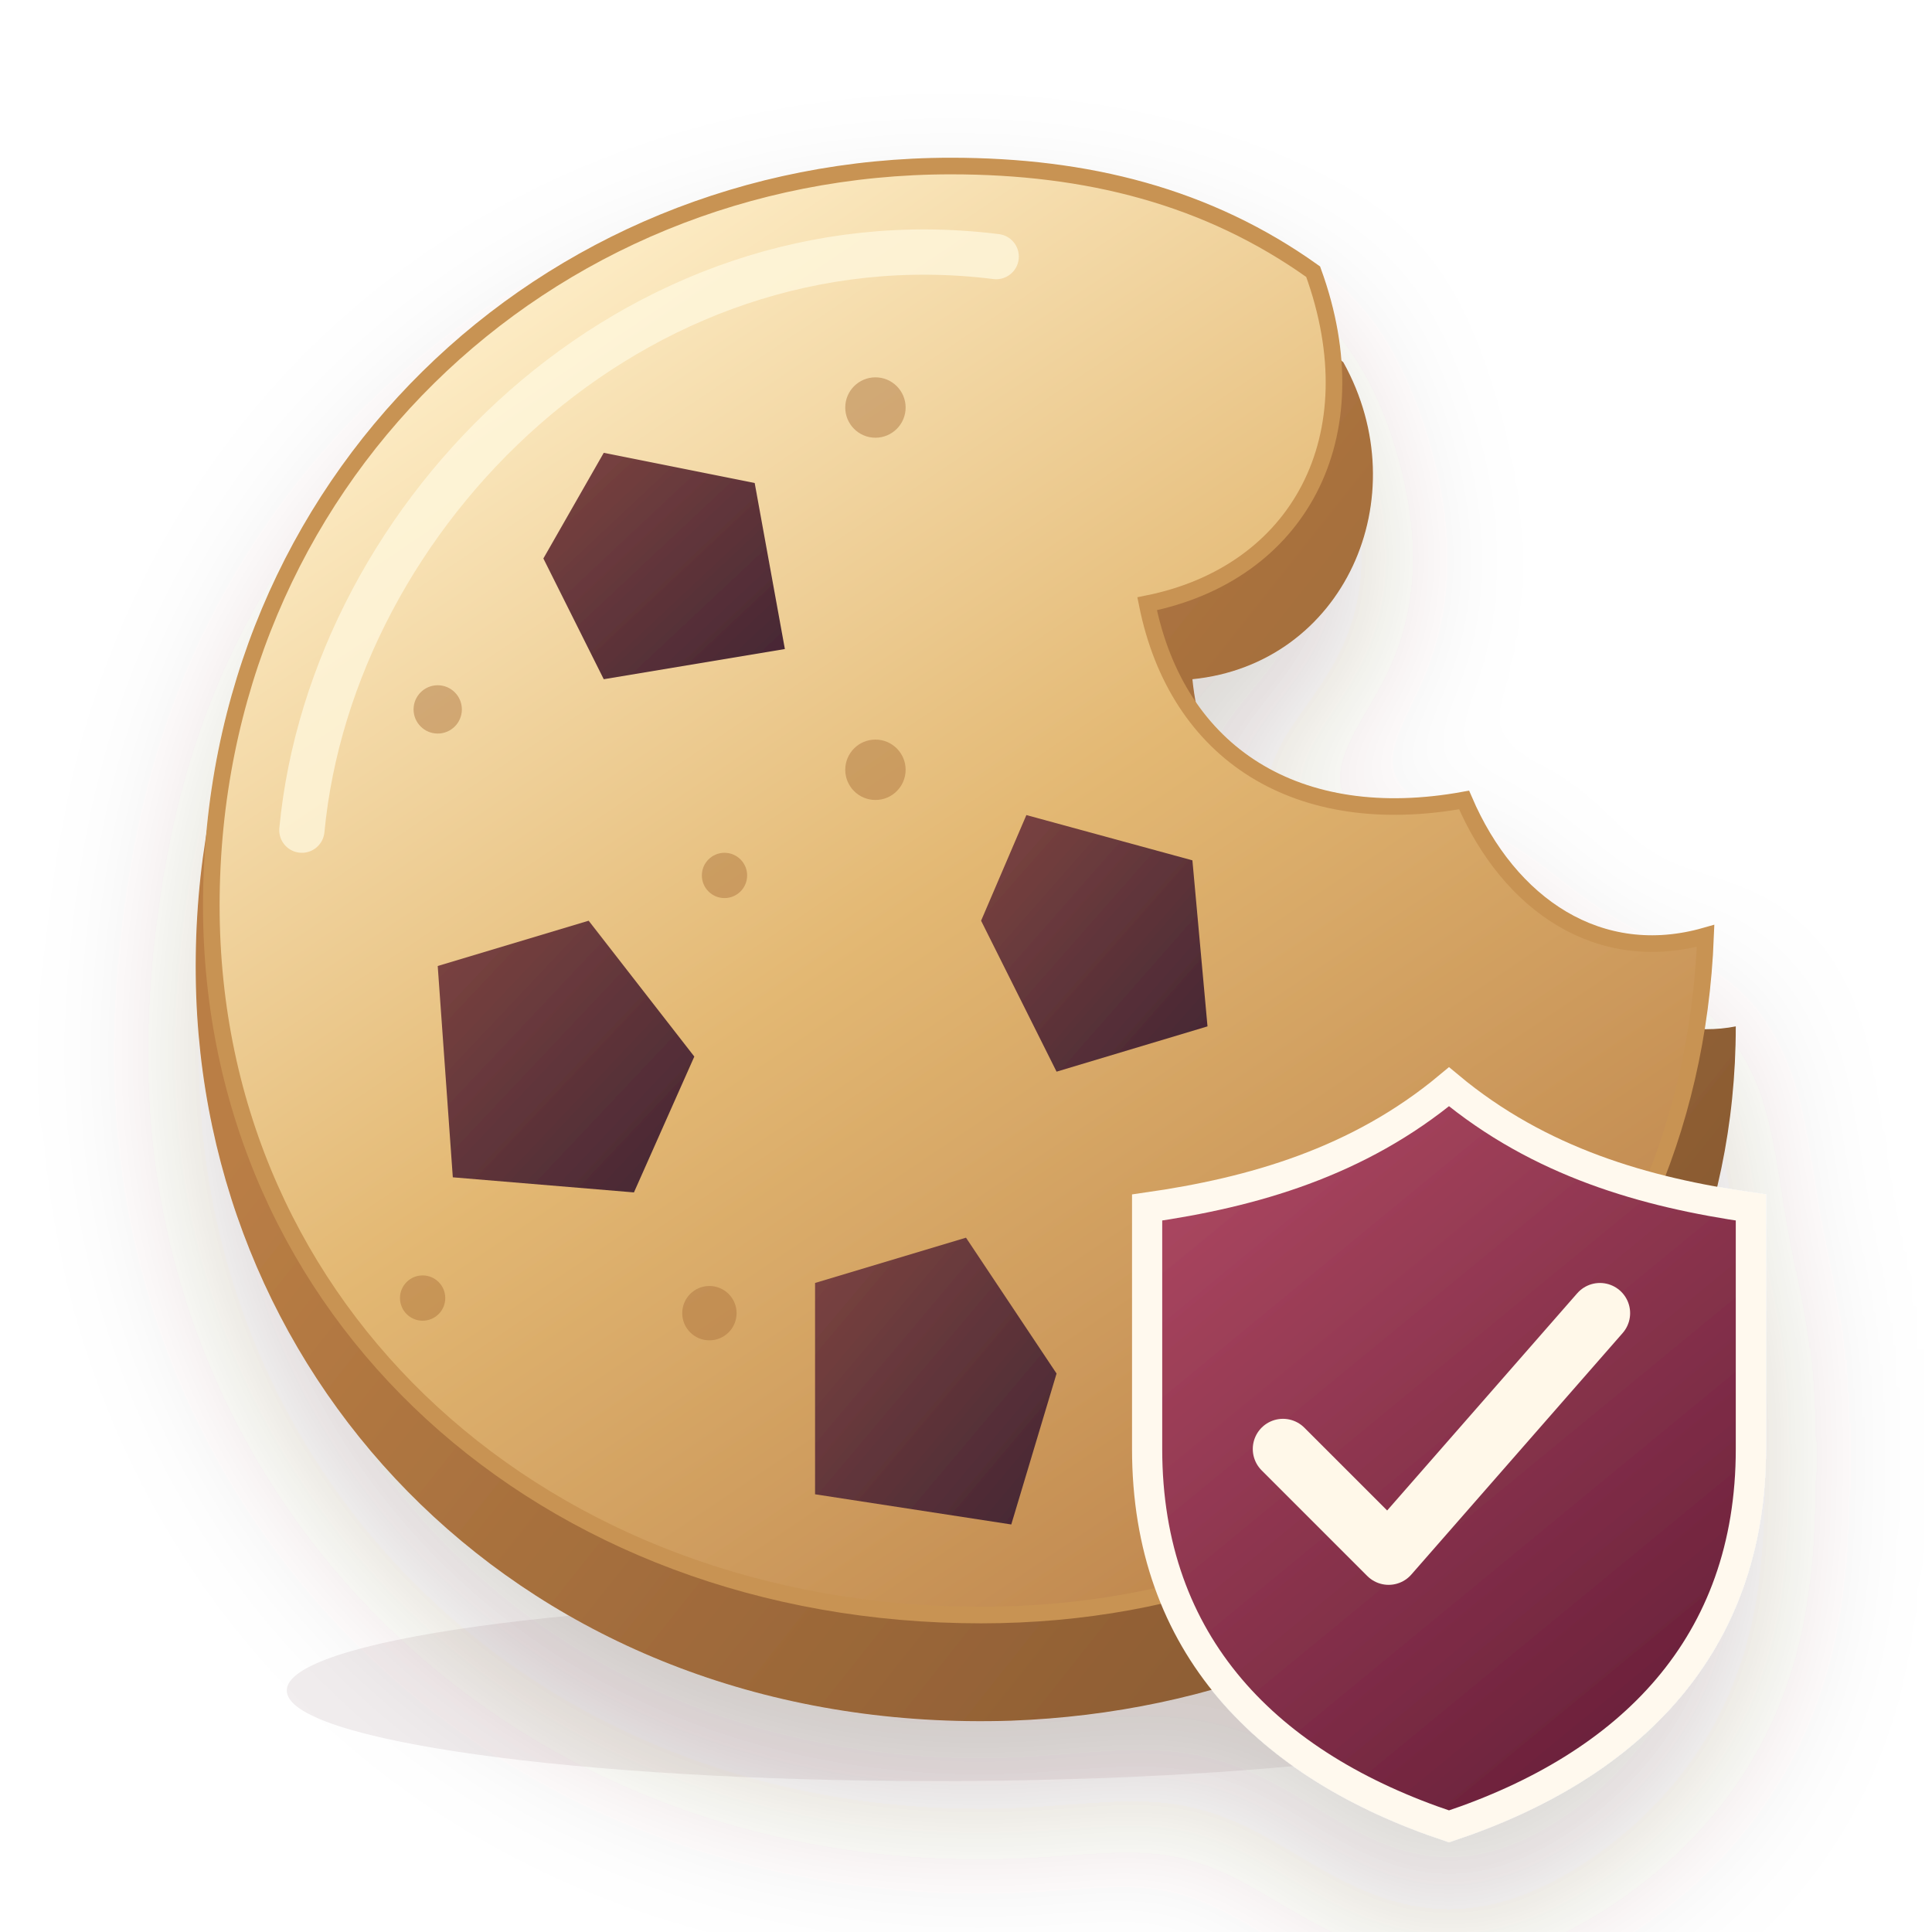
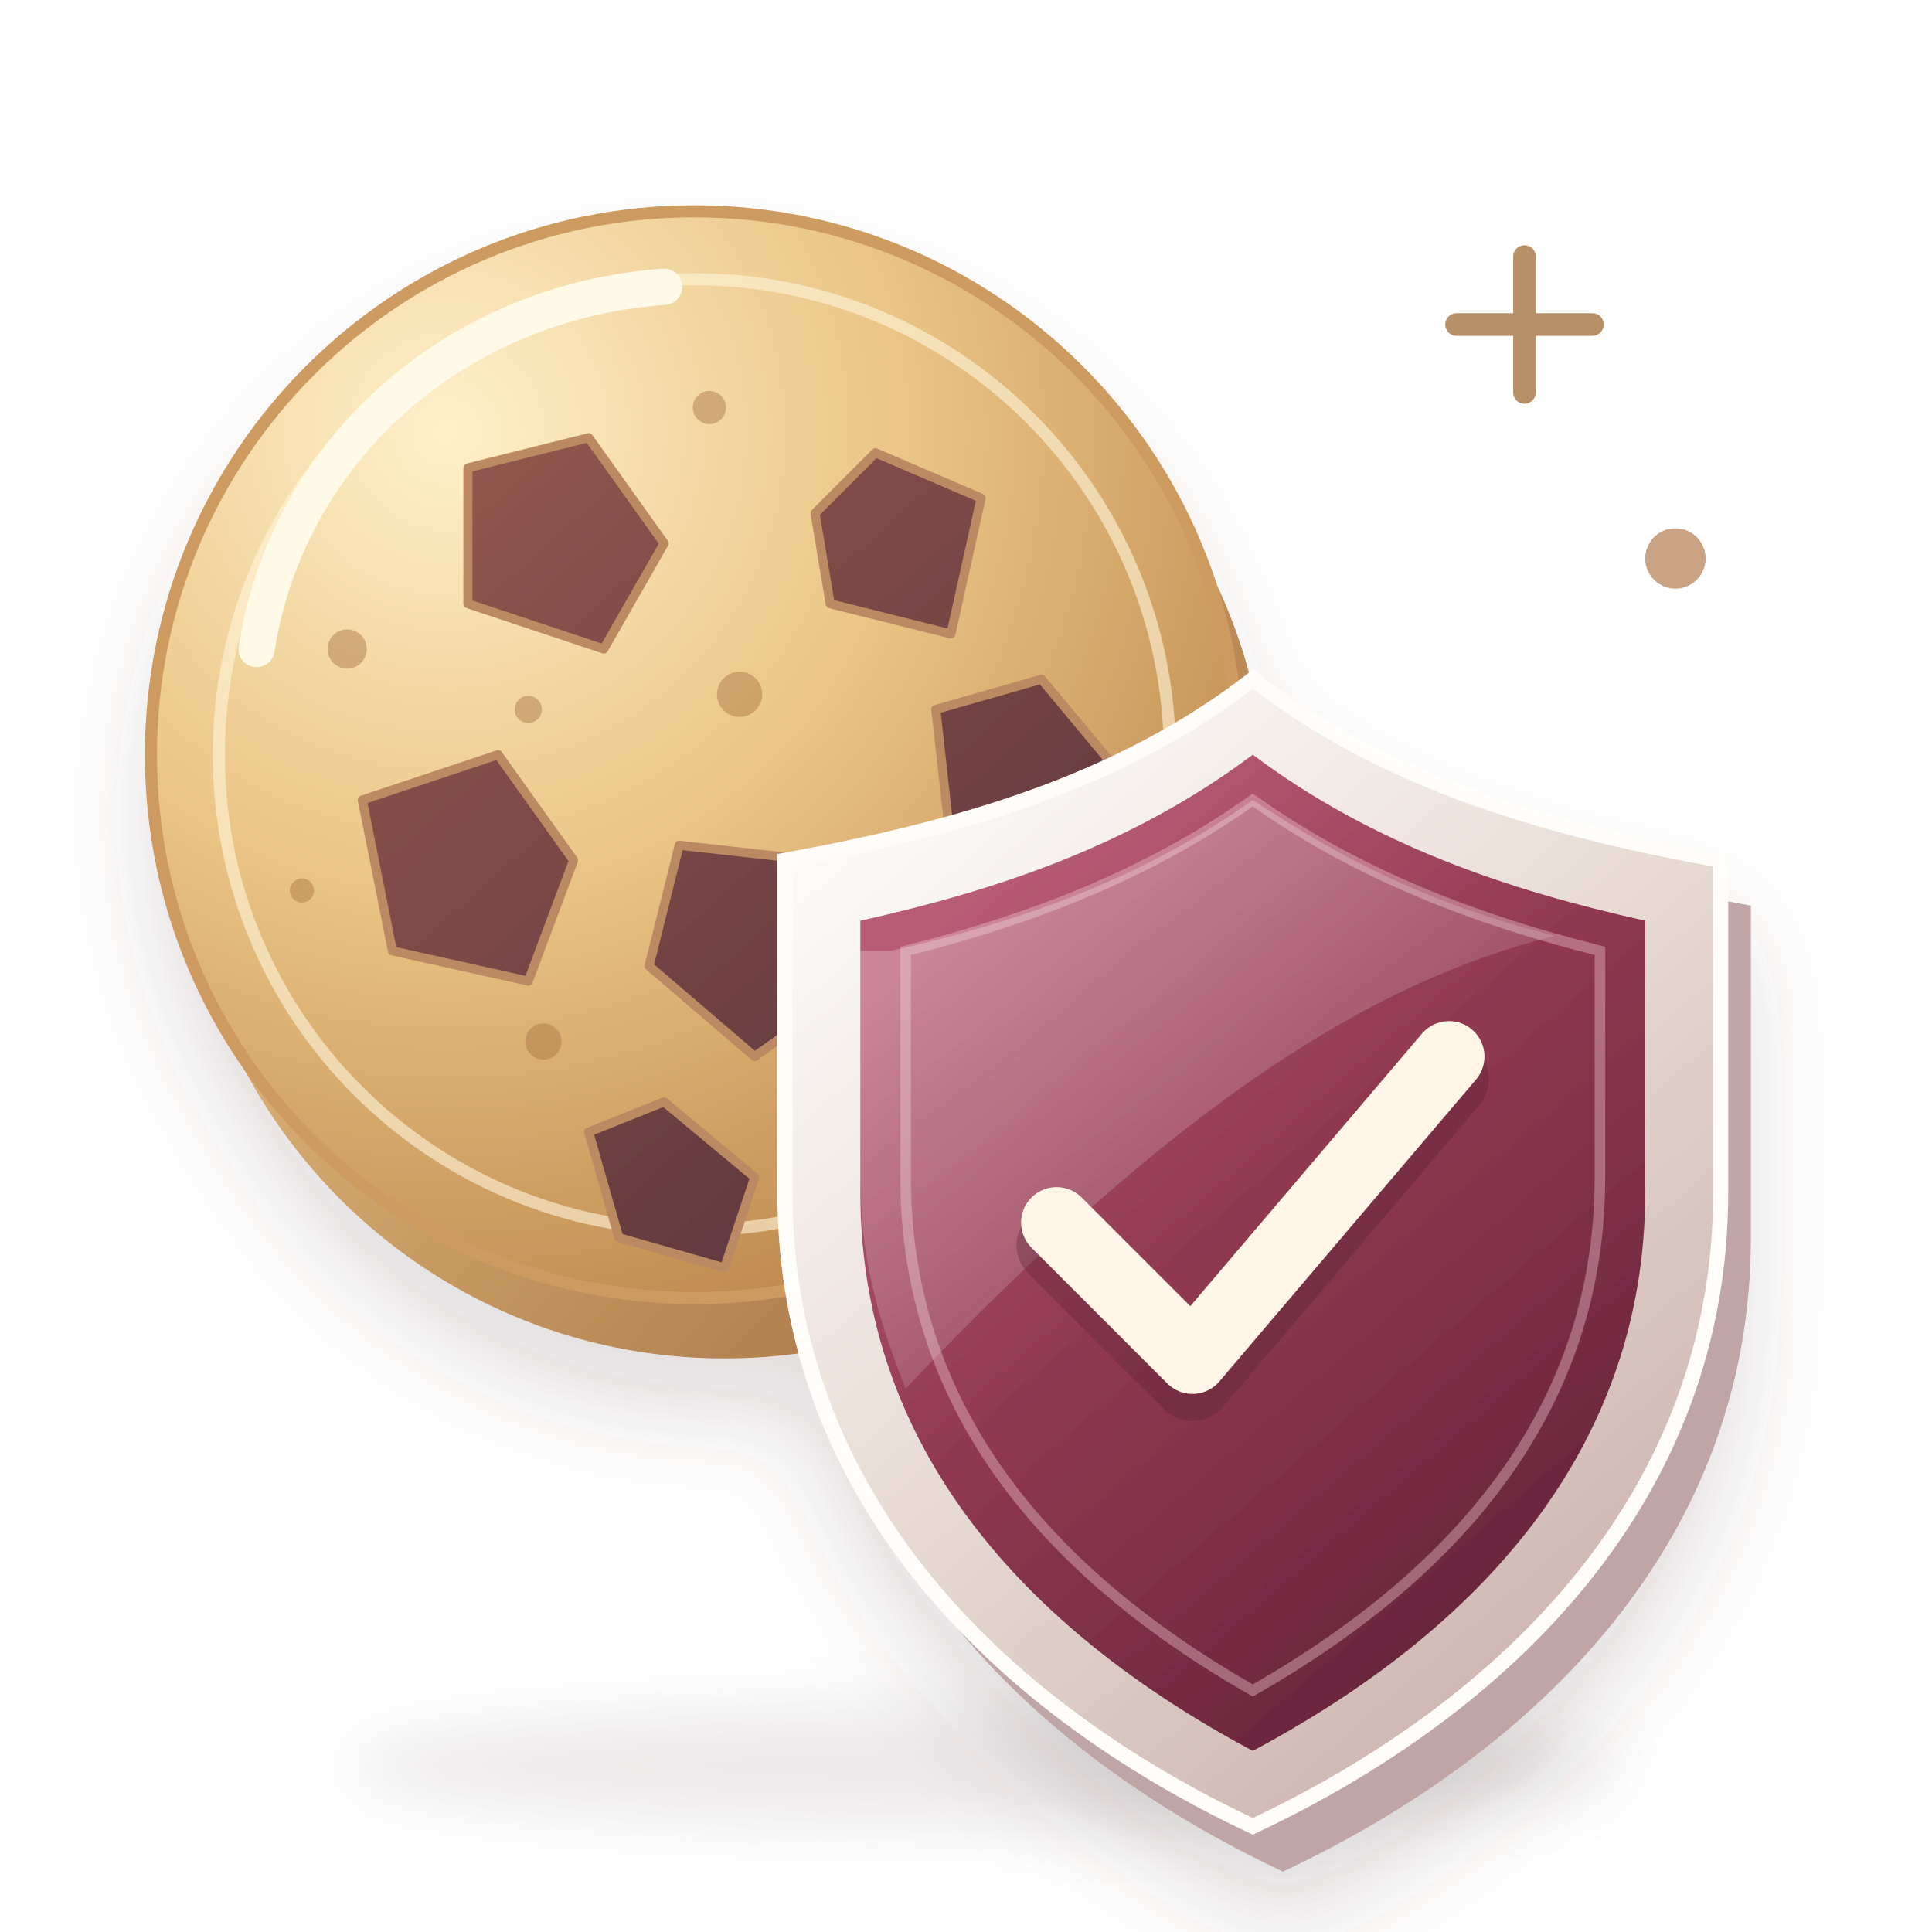
<svg xmlns="http://www.w3.org/2000/svg" viewBox="0 0 128 128" fill="none">
  <defs>
-     <linearGradient id="base" x1="30" y1="18" x2="90" y2="107" gradientUnits="userSpaceOnUse">
-       <stop stop-color="#fff0cb" />
-       <stop offset=".48" stop-color="#e3b873" />
-       <stop offset="1" stop-color="#bb8149" />
+     <radialGradient id="c-biscuit" cx=".27" cy=".2" r=".85">
+       <stop stop-color="#fff0ca" />
+       <stop offset=".5" stop-color="#eac586" />
+       <stop offset="1" stop-color="#c18c50" />
+     </radialGradient>
+     <linearGradient id="c-edge" x1="20" y1="45" x2="75" y2="93" gradientUnits="userSpaceOnUse">
+       <stop stop-color="#e4be80" />
+       <stop offset="1" stop-color="#a16b3e" />
    </linearGradient>
-     <linearGradient id="edge" x1="33" y1="54" x2="106" y2="112" gradientUnits="userSpaceOnUse">
-       <stop stop-color="#ba7e45" />
-       <stop offset="1" stop-color="#82552f" />
+     <linearGradient id="c-chocolate" x1="25" y1="22" x2="75" y2="78" gradientUnits="userSpaceOnUse">
+       <stop stop-color="#9b5b50" />
+       <stop offset="1" stop-color="#56323b" />
    </linearGradient>
-     <linearGradient id="choc" x1="0" y1="0" x2="1" y2="1">
-       <stop stop-color="#7e4541" />
-       <stop offset="1" stop-color="#432533" />
+     <linearGradient id="c-rim" x1="55" y1="50" x2="114" y2="118" gradientUnits="userSpaceOnUse">
+       <stop stop-color="#fffefd" />
+       <stop offset=".45" stop-color="#e8dcd5" />
+       <stop offset="1" stop-color="#c5a8a5" />
    </linearGradient>
-     <linearGradient id="shield" x1="80" y1="68" x2="117" y2="113" gradientUnits="userSpaceOnUse">
-       <stop stop-color="#b44c65" />
-       <stop offset="1" stop-color="#651e38" />
+     <linearGradient id="c-shield" x1="65" y1="59" x2="109" y2="110" gradientUnits="userSpaceOnUse">
+       <stop stop-color="#b85b75" />
+       <stop offset=".4" stop-color="#913951" />
+       <stop offset="1" stop-color="#5d2037" />
    </linearGradient>
-     <filter id="shadow" x="0" y="0" width="128" height="128" filterUnits="userSpaceOnUse">
-       <feDropShadow dx="0" dy="6" stdDeviation="5" flood-color="#523526" flood-opacity=".2" />
+     <linearGradient id="c-gloss" x1="67" y1="59" x2="98" y2="101" gradientUnits="userSpaceOnUse">
+       <stop stop-color="#fff" stop-opacity=".26" />
+       <stop offset="1" stop-color="#fff" stop-opacity="0" />
+     </linearGradient>
+     <filter id="c-shadow" x="0" y="0" width="128" height="128" filterUnits="userSpaceOnUse">
+       <feDropShadow dx="0" dy="4" stdDeviation="3" flood-color="#583e3c" flood-opacity=".17" />
+     </filter>
+     <filter id="c-blur" x="0" y="0" width="128" height="128" filterUnits="userSpaceOnUse">
+       <feGaussianBlur stdDeviation="2" />
    </filter>
  </defs>
-   <ellipse cx="62" cy="112" rx="43" ry="6" fill="#5f3240" opacity=".09" />
-   <g filter="url(#shadow)">
-     <path d="M89 24C94 33 89 44 79 45C80 55 89 61 98 59C103 66 110 69 115 68C115 94 94 113 67 114C36 115 14 93 13 66C12 37 33 17 59 15C72 14 82 18 89 24Z" fill="url(#edge)" />
-     <path d="M87 18C91 29 86 38 76 40C78 50 86 55 97 53C100 60 106 64 113 62C112 88 92 107 65 107C36 107 14 87 14 60C14 32 36 11 63 11C72 11 80 13 87 18Z" fill="url(#base)" stroke="#c89353" stroke-width="1.1" />
-     <path d="M66 17C42 14 22 34 20 55" stroke="#fff8df" stroke-width="3" stroke-linecap="round" opacity=".75" />
-     <g fill="url(#choc)">
-       <path d="m40 30 10 2 2 11-12 2-4-8Z" />
-       <path d="m68 54 11 3 1 11-10 3-5-10Z" />
-       <path d="m29 64 10-3 7 9-4 9-12-1Z" />
-       <path d="m54 85 10-3 6 9-3 10-13-2Z" />
+   <ellipse cx="65" cy="117" rx="42" ry="4" fill="#543740" opacity=".11" filter="url(#c-blur)" />
+   <g filter="url(#c-shadow)">
+     <circle cx="48" cy="54" r="36" fill="url(#c-edge)" />
+     <circle cx="46" cy="50" r="36" fill="url(#c-biscuit)" stroke="#cd9a60" stroke-width=".8" />
+     <circle cx="46" cy="50" r="31.5" stroke="#fff5db" stroke-opacity=".6" stroke-width=".8" />
+     <path d="M17 43c2-13 13-23 27-24" stroke="#fffae8" stroke-width="2.4" stroke-linecap="round" />
+     <g fill="url(#c-chocolate)" stroke="#bc8a62" stroke-width=".6" stroke-linejoin="round">
+       <path d="m31 31 8-2 5 7-4 7-9-3Z" />
+       <path d="m58 30 7 3-2 9-8-2-1-6Z" />
+       <path d="m24 53 9-3 5 7-3 8-9-2Z" />
+       <path d="m45 56 9 1 3 8-7 5-7-6Z" />
+       <path d="m62 47 7-2 5 6-4 7-7-2Z" />
+       <path d="m39 75 5-2 6 5-2 6-7-2Z" />
    </g>
-     <g fill="#a86e39" opacity=".45">
-       <circle cx="58" cy="27" r="2" />
-       <circle cx="58" cy="51" r="2" />
-       <circle cx="29" cy="47" r="1.6" />
-       <circle cx="48" cy="58" r="1.5" />
-       <circle cx="47" cy="87" r="1.8" />
-       <circle cx="28" cy="86" r="1.5" />
-       <circle cx="86" cy="82" r="1.7" />
-       <circle cx="77" cy="95" r="1.5" />
+     <g fill="#ac7846" opacity=".48">
+       <circle cx="47" cy="27" r="1.1" />
+       <circle cx="23" cy="43" r="1.3" />
+       <circle cx="49" cy="46" r="1.5" />
+       <circle cx="65" cy="66" r="1.2" />
+       <circle cx="35" cy="47" r=".9" />
+       <circle cx="36" cy="69" r="1.2" />
+       <circle cx="57" cy="77" r="1" />
+       <circle cx="20" cy="59" r=".8" />
    </g>
-     <path d="M96 72c6 5 13 7 20 8v16c0 13-8 21-20 25-12-4-20-12-20-25V80c7-1 14-3 20-8Z" fill="url(#shield)" stroke="#fff9ee" stroke-width="2" />
-     <path d="m85 96 7 7 14-16" stroke="#fff8e9" stroke-width="4" stroke-linecap="round" stroke-linejoin="round" />
+     <path d="M85 48c9 7 20 10 31 12v22c0 20-14 34-31 42-17-8-31-22-31-42V60c11-2 22-5 31-12Z" fill="#bfa5a5" />
+     <path d="M83 45c9 7 20 10 31 12v22c0 20-14 34-31 42-17-8-31-22-31-42V57c11-2 22-5 31-12Z" fill="url(#c-rim)" stroke="#fffdf9" stroke-width="1" />
+     <path d="M83 50c8 6 17 9 26 11v18c0 17-11 29-26 37-15-8-26-20-26-37V61c9-2 18-5 26-11Z" fill="url(#c-shield)" />
+     <path d="M83 53c7 5 15 8 23 10v15c0 15-9 26-23 34-14-8-23-19-23-34V63c8-2 16-5 23-10Z" stroke="#efc7cd" stroke-opacity=".4" stroke-width=".7" />
+     <path d="M59 63c9-2 17-5 24-10 6 4 12 7 20 9-12 3-25 11-43 30-2-5-3-9-3-14V63Z" fill="url(#c-gloss)" />
+     <path d="m70 81 9 9 17-20" stroke="#4f1f31" stroke-opacity=".3" stroke-width="5.3" stroke-linecap="round" stroke-linejoin="round" transform="translate(0 1.5)" />
+     <path d="m70 81 9 9 17-20" stroke="#fff6e8" stroke-width="4.7" stroke-linecap="round" stroke-linejoin="round" />
  </g>
+   <path d="M101 17v9m-4.5-4.5h9" stroke="#b89068" stroke-width="1.5" stroke-linecap="round" />
+   <circle cx="111" cy="37" r="2" fill="#c9a384" />
</svg>
